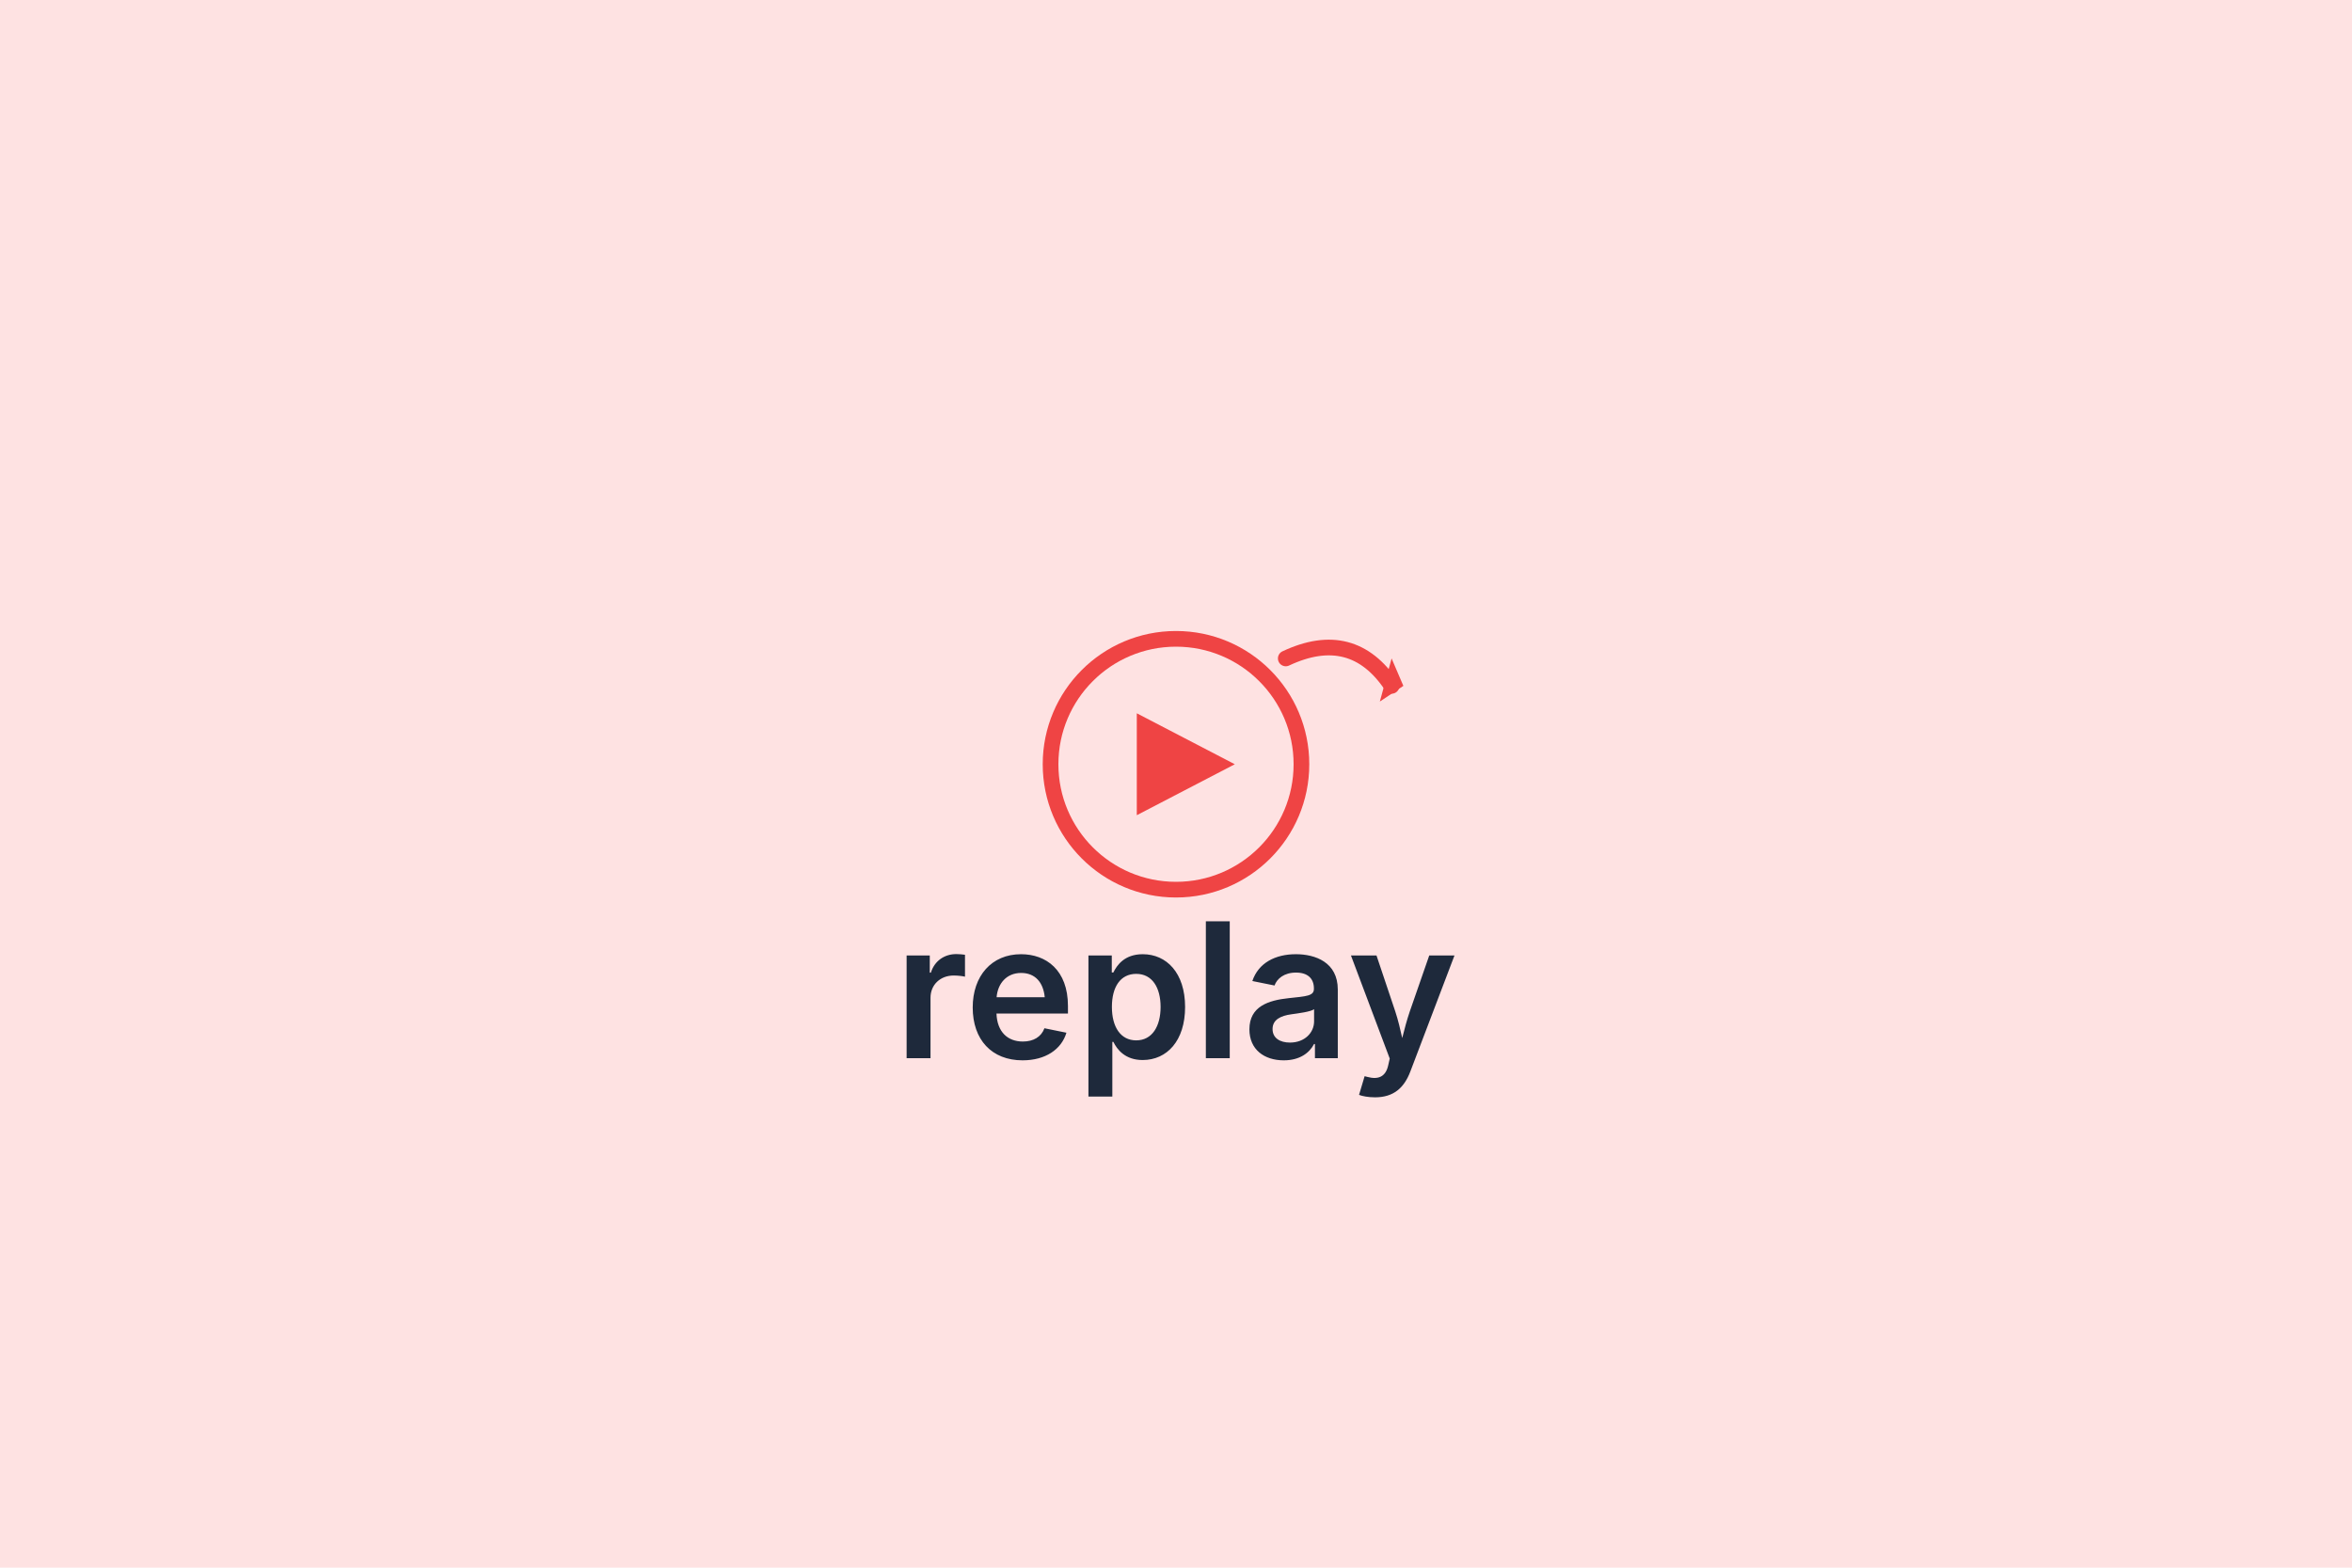
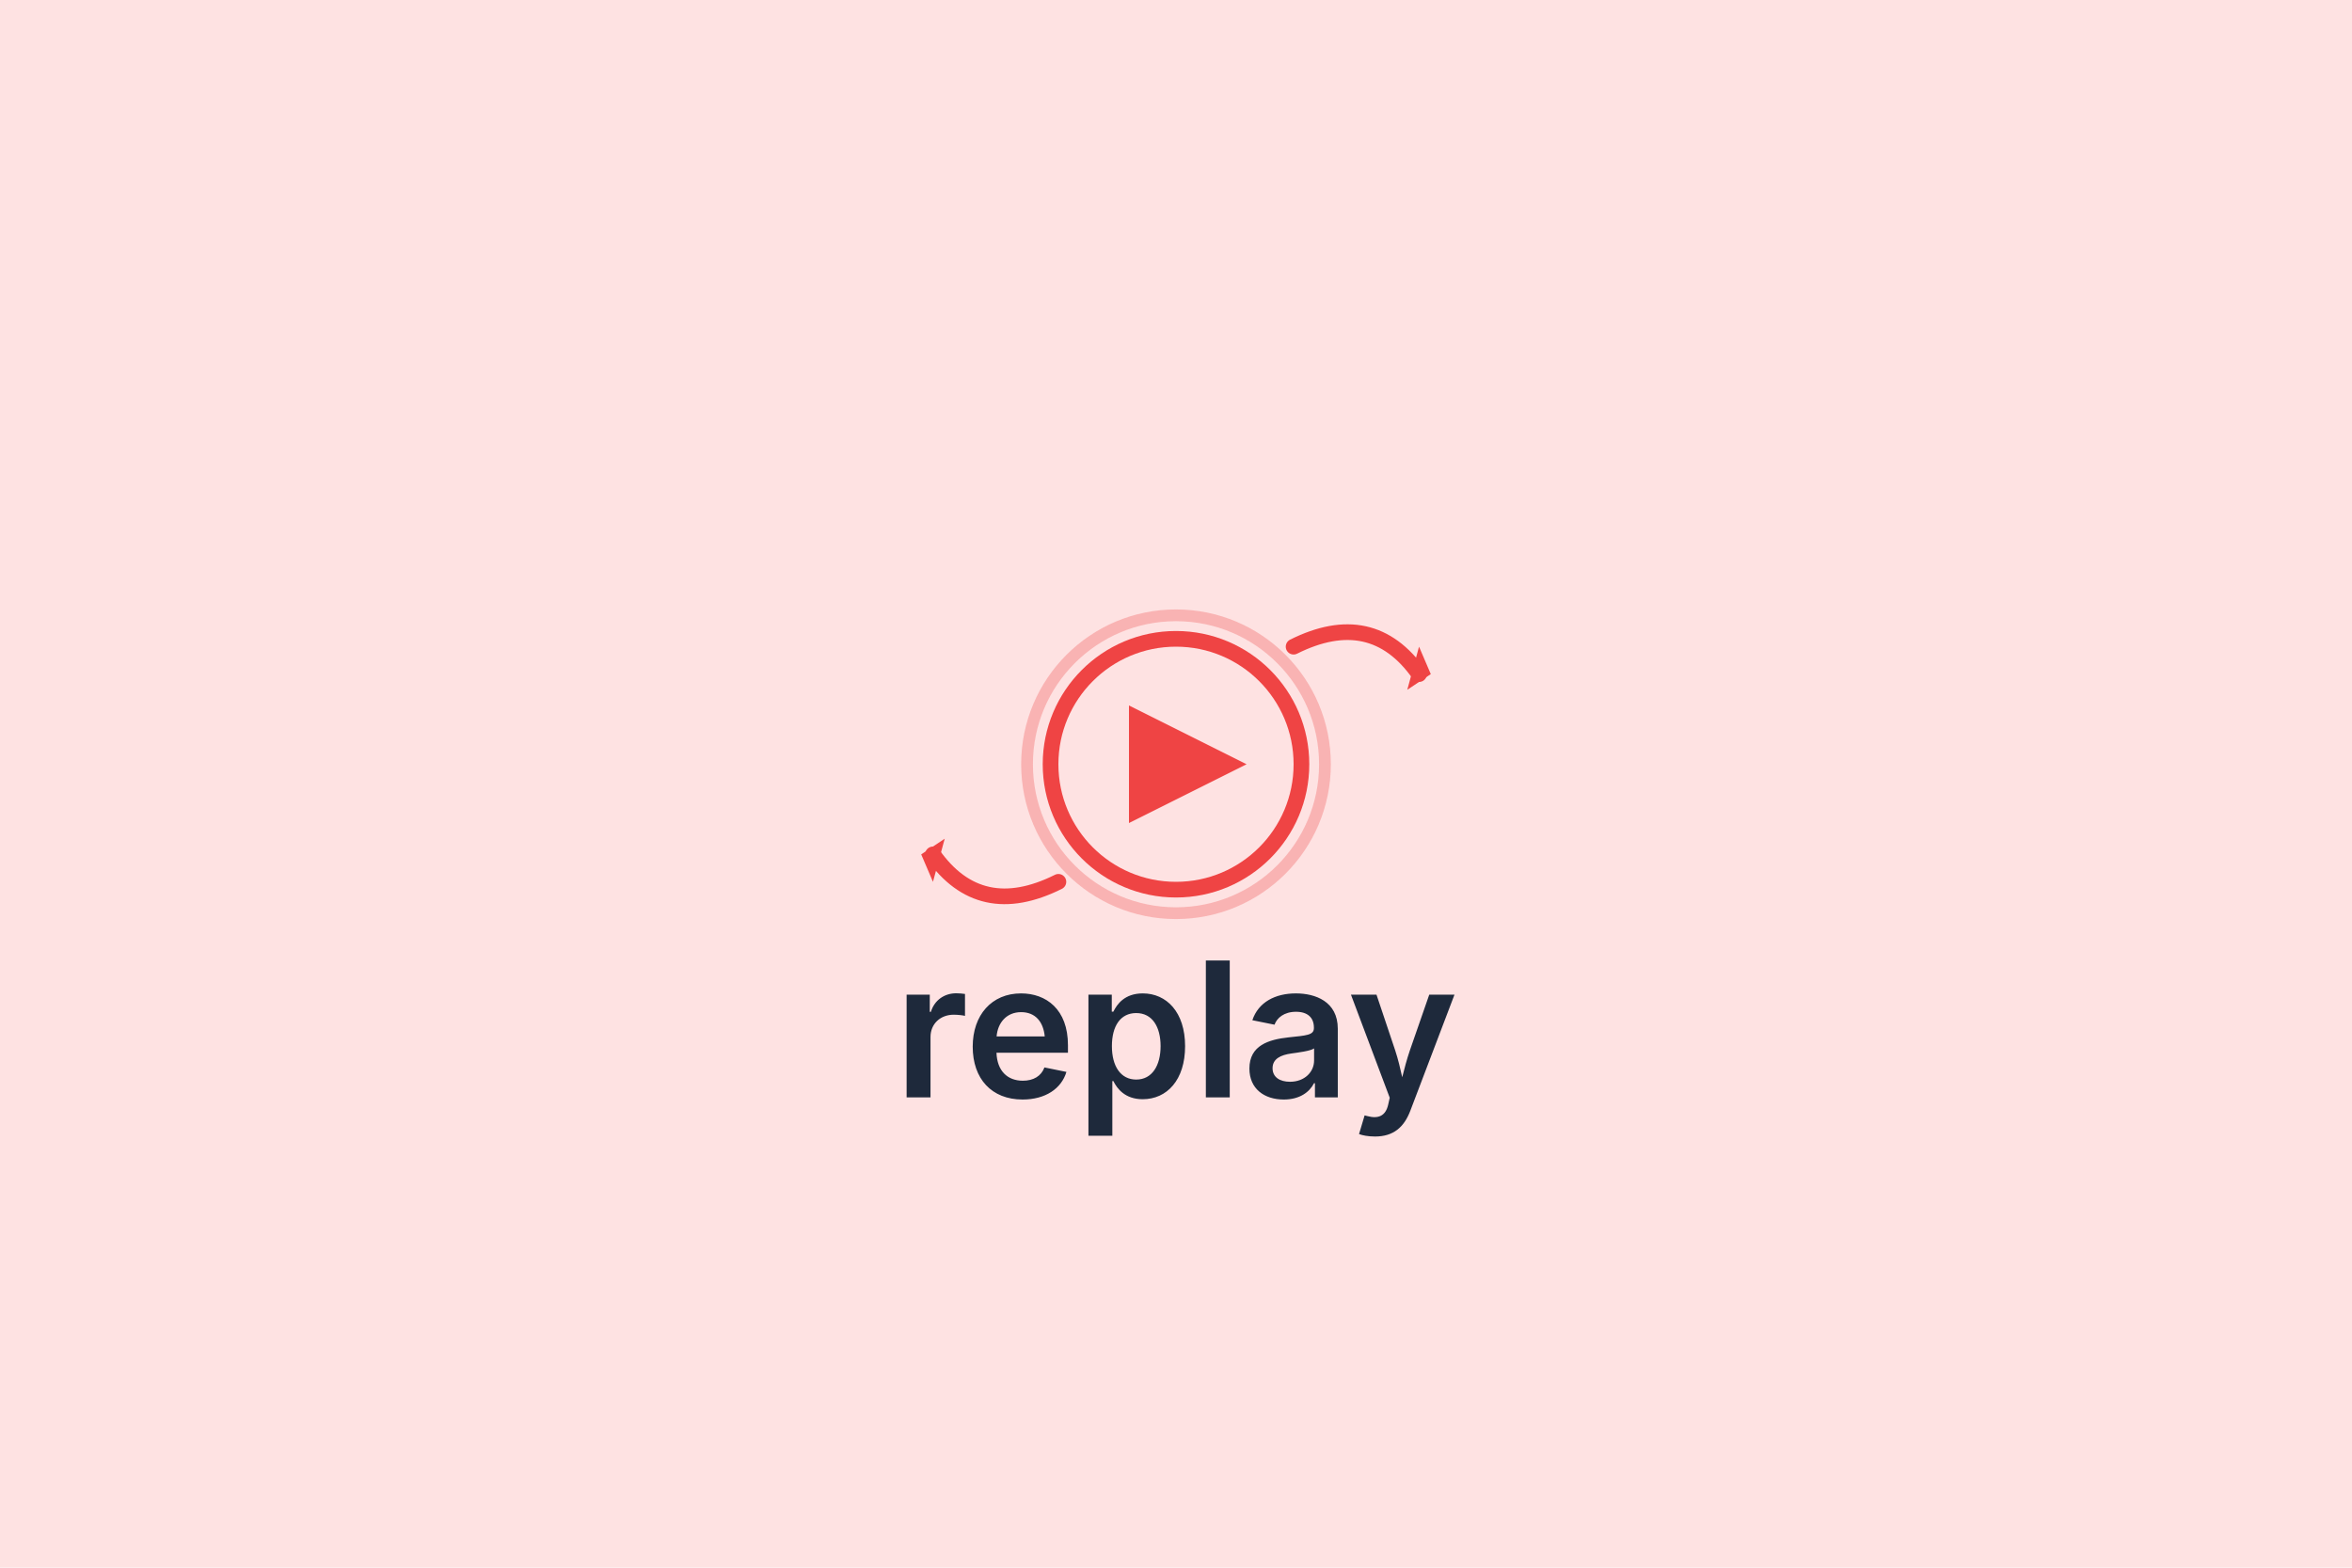
<svg xmlns="http://www.w3.org/2000/svg" width="600" height="400" viewBox="0 0 600 400">
  <rect width="600" height="400" fill="#fee2e2" />
+   <circle cx="300" cy="195" r="38" fill="none" stroke="#ef4444" stroke-width="3" opacity="0.3" />
  <circle cx="300" cy="195" r="32" fill="none" stroke="#ef4444" stroke-width="4" />
-   <polygon points="290,182 290,208 315,195" fill="#ef4444" />
-   <path d="M 328 168 Q 345 160, 355 175" fill="none" stroke="#ef4444" stroke-width="4" stroke-linecap="round" />
-   <polygon points="352,179 358,175 355,168" fill="#ef4444" />
-   <text x="300" y="270" font-family="'Inter', 'SF Pro Display', -apple-system, sans-serif" font-size="48" font-weight="600" fill="#1e293b" text-anchor="middle">replay</text>
+   <polygon points="288,180 288,210 318,195" fill="#ef4444" />
+   <path d="M 330 165 Q 350 155, 362 172" fill="none" stroke="#ef4444" stroke-width="4" stroke-linecap="round" />
+   <polygon points="359,176 365,172 362,165" fill="#ef4444" />
+   <path d="M 270 225 Q 250 235, 238 218" fill="none" stroke="#ef4444" stroke-width="4" stroke-linecap="round" />
+   <polygon points="241,214 235,218 238,225" fill="#ef4444" />
+   <text x="300" y="280" font-family="'Inter', 'SF Pro Display', -apple-system, sans-serif" font-size="48" font-weight="600" fill="#1e293b" text-anchor="middle">replay</text>
</svg>
